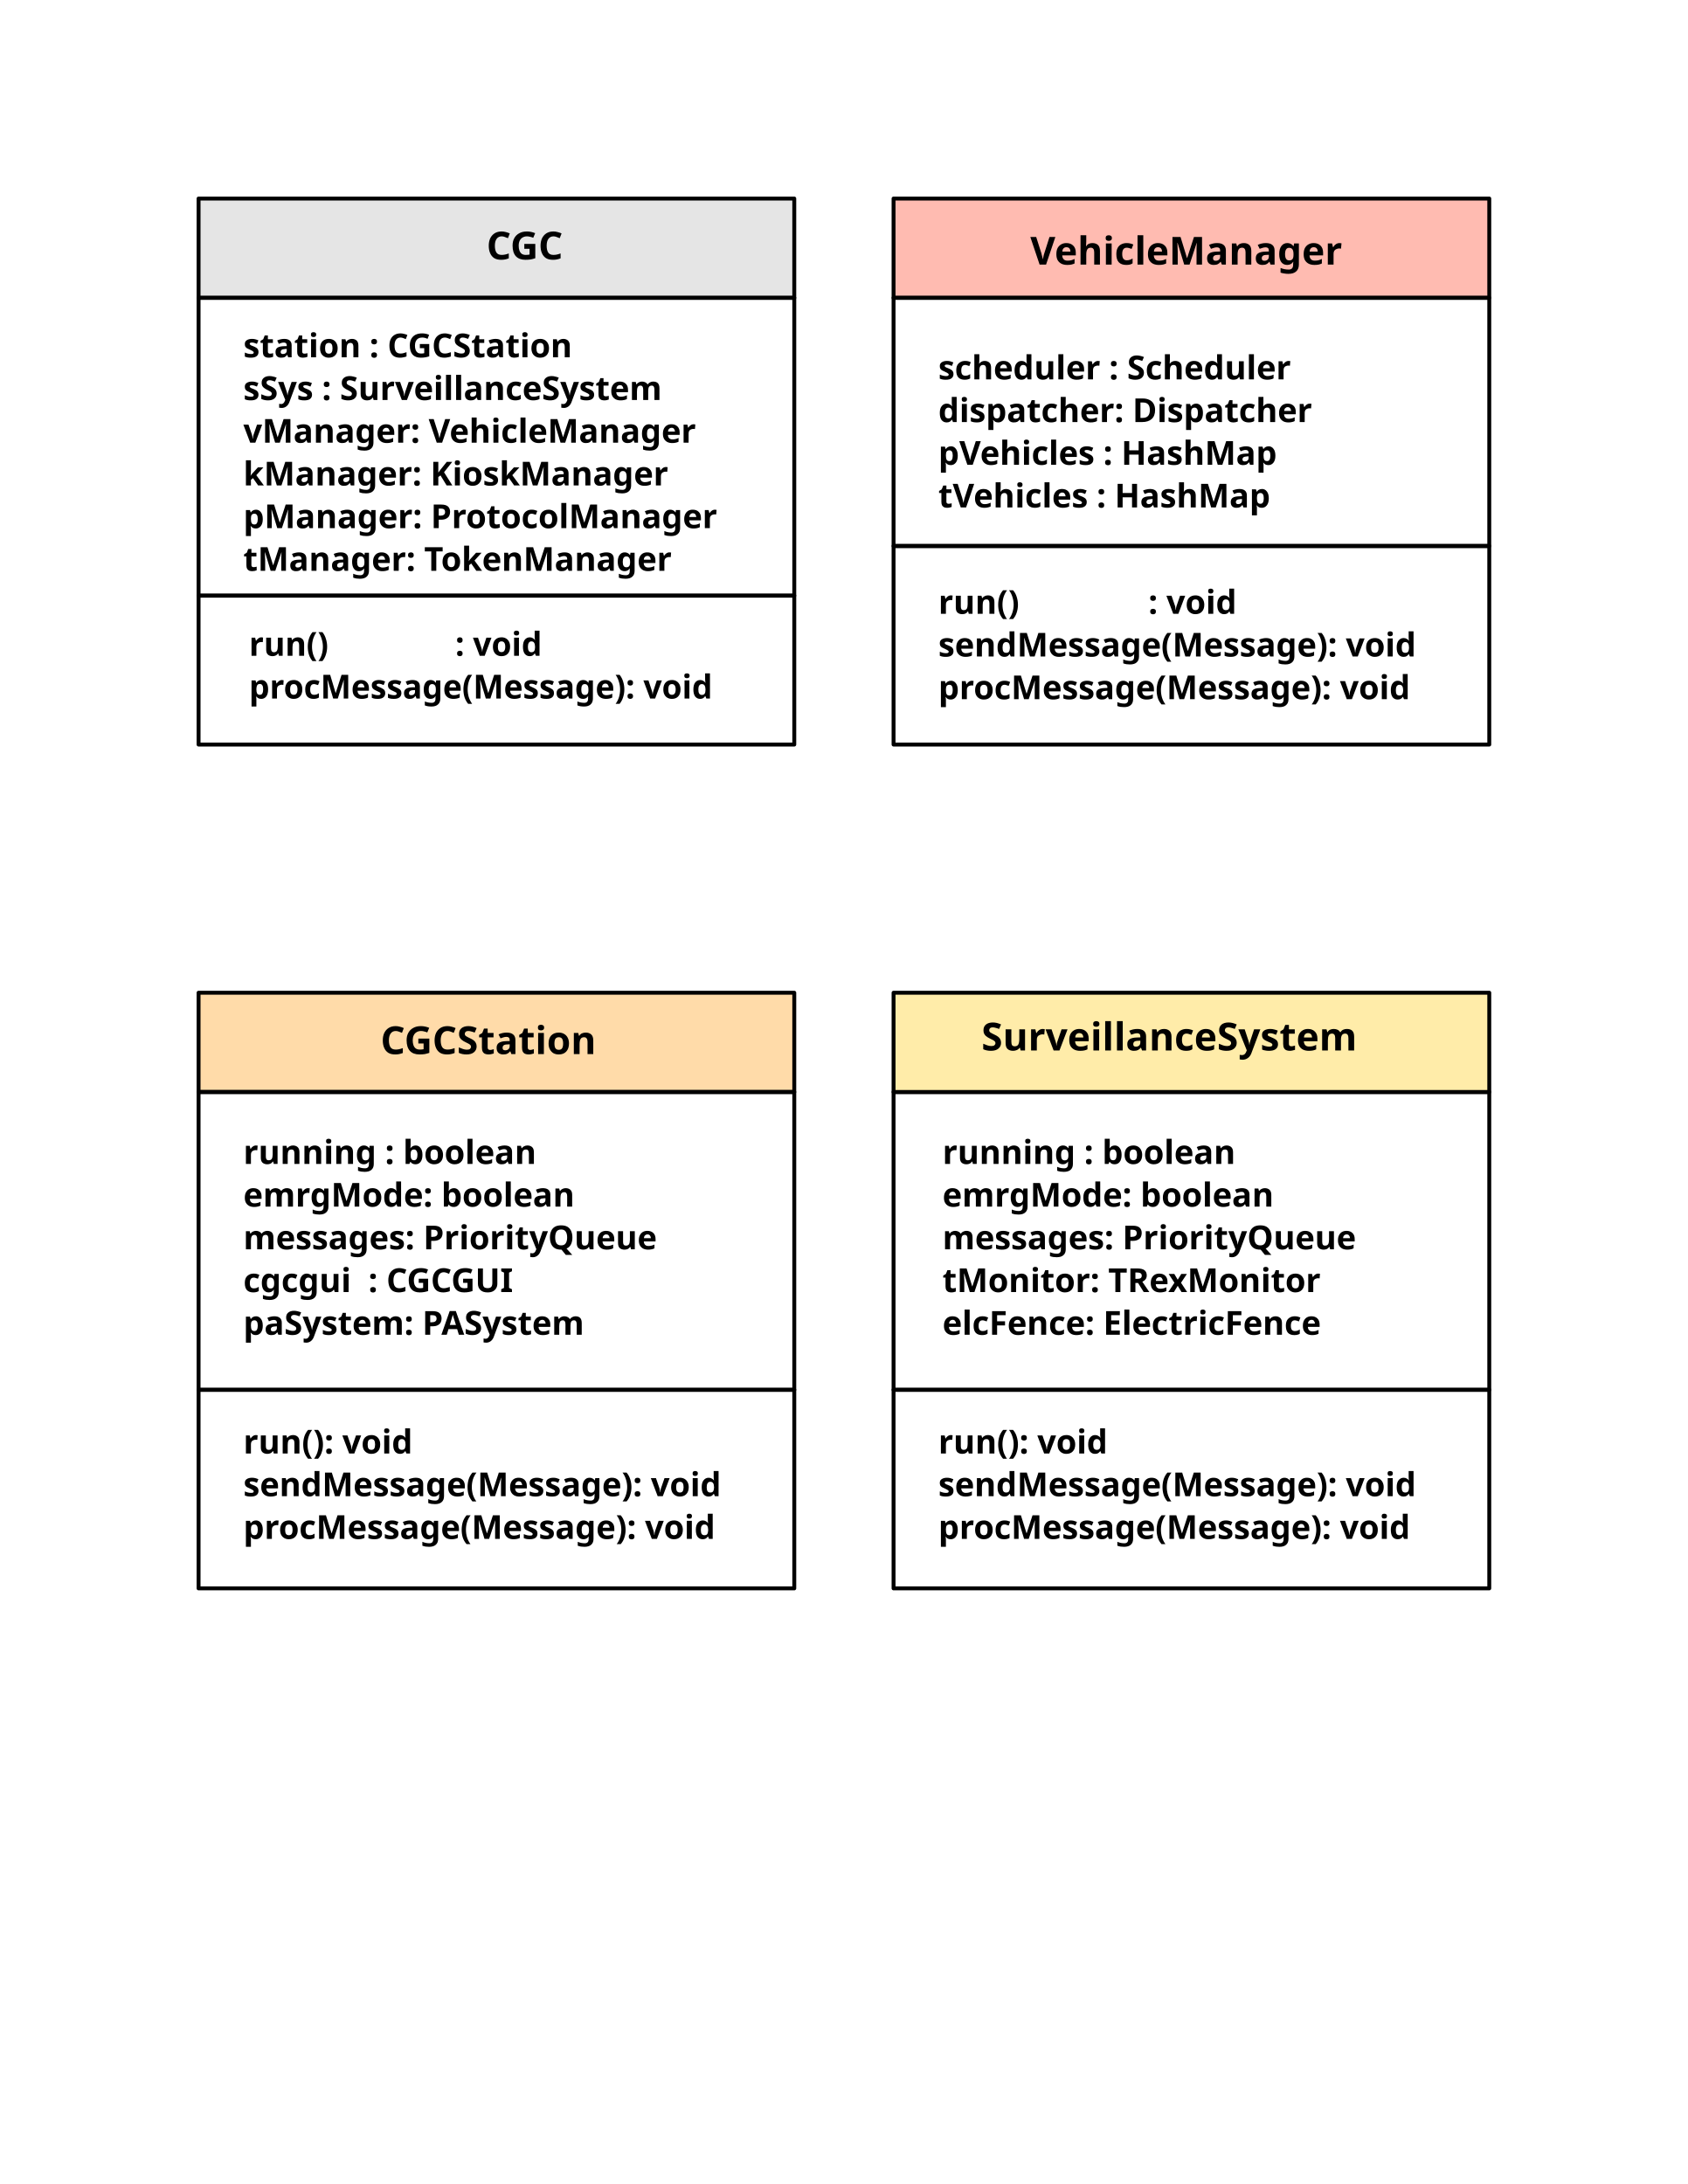
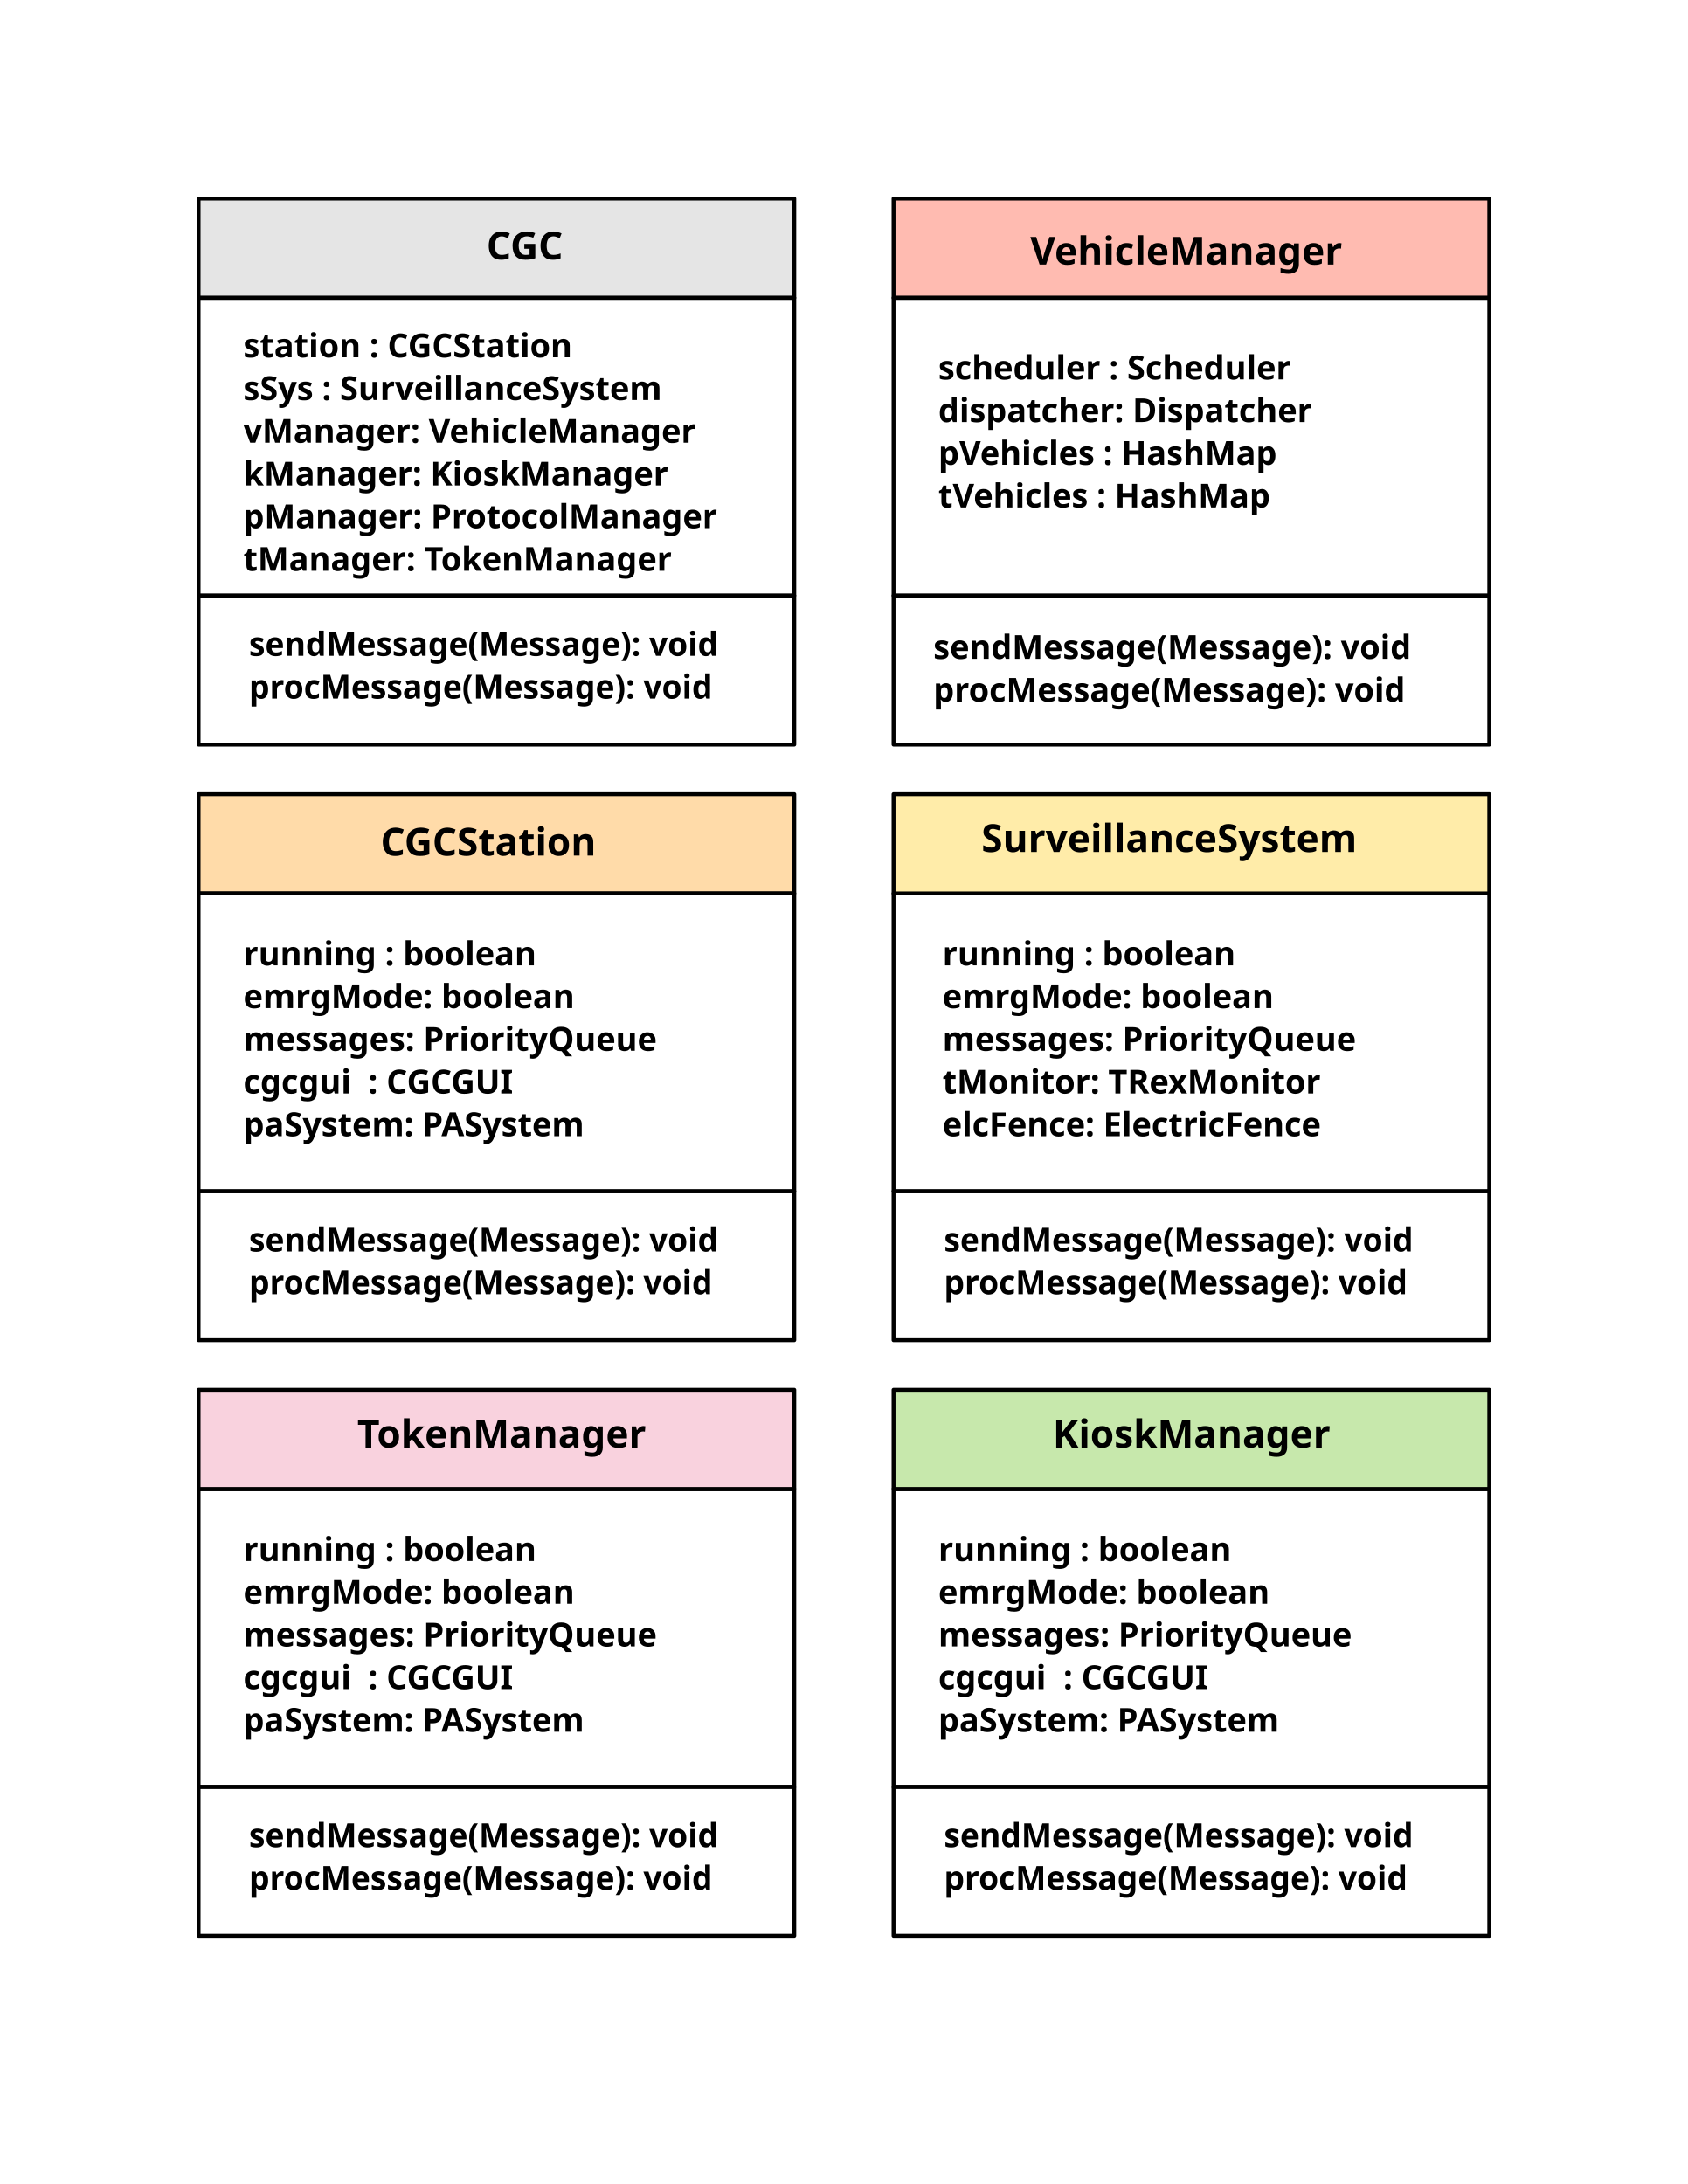
<svg xmlns="http://www.w3.org/2000/svg" width="8.5in" height="11in" viewBox="0 0 215.9 279.4" version="1.1" id="svg8">
  <defs id="defs2">
    <symbol id="Process">
      <rect x="3.969" y="9.26" width="31.75" height="21.167" style="stroke-width:0.529" id="rect1937" />
    </symbol>
  </defs>
  <g id="layer1" transform="translate(0,-17.59999)">
    <path style="opacity:1;fill:#e5e5e5;fill-opacity:1;stroke:#000000;stroke-width:0.5;stroke-linecap:round;stroke-linejoin:round;stroke-miterlimit:4;stroke-dasharray:none;stroke-opacity:1" d="m 25.4,43 h 76.2 V 55.7 H 25.4 Z" id="rect7838" />
    <flowRoot xml:space="preserve" id="flowRoot7884" style="fill:black;fill-opacity:1;stroke:none;font-family:sans-serif;font-style:normal;font-weight:normal;font-size:40px;line-height:1.25;letter-spacing:0px;word-spacing:0px">
      <flowRegion id="flowRegion7886">
        <rect id="rect7888" width="624" height="120" x="96" y="144" />
      </flowRegion>
      <flowPara id="flowPara7890" />
    </flowRoot>
    <text xml:space="preserve" style="font-style:normal;font-weight:normal;font-size:4.233px;line-height:1.25;font-family:sans-serif;letter-spacing:0px;word-spacing:0px;fill:#000000;fill-opacity:1;stroke:none;stroke-width:0.265" x="62.239" y="50.79" id="text7898">
      <tspan id="tspan7896" x="62.239" y="50.79" style="font-style:normal;font-variant:normal;font-weight:bold;font-stretch:normal;font-size:4.939px;font-family:'Tlwg Typist';-inkscape-font-specification:'Tlwg Typist Bold';stroke-width:0.265">CGC</tspan>
    </text>
    <path style="opacity:1;fill:none;fill-opacity:1;stroke:#000000;stroke-width:0.5;stroke-linecap:round;stroke-linejoin:round;stroke-miterlimit:4;stroke-dasharray:none;stroke-opacity:1" d="m 25.4,55.7 h 76.2 v 38.1 H 25.4 Z" id="rect7902" />
-     <path style="opacity:1;fill:none;fill-opacity:1;stroke:#000000;stroke-width:0.5;stroke-linecap:round;stroke-linejoin:round;stroke-miterlimit:4;stroke-dasharray:none;stroke-opacity:1" d="m 25.4,93.8 h 76.2 V 112.85 H 25.4 Z" id="rect7904" />
    <path style="opacity:1;fill:none;fill-opacity:1;stroke:#000000;stroke-width:0.5;stroke-linecap:round;stroke-linejoin:round;stroke-miterlimit:4;stroke-dasharray:none;stroke-opacity:1" d="m 114.3,307.583 h 76.2 v 76.2 h -76.2 z" id="rect7910" />
    <path style="opacity:1;fill:#c1e4f7;fill-opacity:1;stroke:#000000;stroke-width:0.5;stroke-linecap:round;stroke-linejoin:round;stroke-miterlimit:4;stroke-dasharray:none;stroke-opacity:1" d="m 114.3,307.583 h 76.2 v 12.7 h -76.2 z" id="rect7912" />
-     <path style="opacity:1;fill:none;fill-opacity:1;stroke:#000000;stroke-width:0.5;stroke-linecap:round;stroke-linejoin:round;stroke-miterlimit:4;stroke-dasharray:none;stroke-opacity:1" d="m 114.3,157.3 h 76.2 v 38.1 H 114.3 Z" id="rect7906" />
-     <path style="opacity:1;fill:#ffeca9;fill-opacity:1;stroke:#000000;stroke-width:0.5;stroke-linecap:round;stroke-linejoin:round;stroke-miterlimit:4;stroke-dasharray:none;stroke-opacity:1" d="m 114.3,144.6 h 76.2 v 12.7 H 114.3 Z" id="rect7908" />
-     <text xml:space="preserve" style="font-style:normal;font-weight:normal;font-size:4.233px;line-height:1.25;font-family:sans-serif;letter-spacing:0px;word-spacing:0px;fill:#000000;fill-opacity:1;stroke:none;stroke-width:0.265" x="125.536" y="151.985" id="text7932">
-       <tspan id="tspan7930" x="125.536" y="151.985" style="font-style:normal;font-variant:normal;font-weight:bold;font-stretch:normal;font-size:4.939px;font-family:'Tlwg Typist';-inkscape-font-specification:'Tlwg Typist Bold';stroke-width:0.265">SurveillanceSystem</tspan>
+     <path style="opacity:1;fill:none;fill-opacity:1;stroke:#000000;stroke-width:0.5;stroke-linecap:round;stroke-linejoin:round;stroke-miterlimit:4;stroke-dasharray:none;stroke-opacity:1" d="m 114.3,131.9 h 76.2 v 38.1 H 114.3 Z" id="rect7906" />
+     <path style="opacity:1;fill:#ffeca9;fill-opacity:1;stroke:#000000;stroke-width:0.5;stroke-linecap:round;stroke-linejoin:round;stroke-miterlimit:4;stroke-dasharray:none;stroke-opacity:1" d="m 114.3,119.2 h 76.2 v 12.7 H 114.3 Z" id="rect7908" />
+     <text xml:space="preserve" style="font-style:normal;font-weight:normal;font-size:4.233px;line-height:1.25;font-family:sans-serif;letter-spacing:0px;word-spacing:0px;fill:#000000;fill-opacity:1;stroke:none;stroke-width:0.265" x="125.536" y="126.585" id="text7932">
+       <tspan id="tspan7930" x="125.536" y="126.585" style="font-style:normal;font-variant:normal;font-weight:bold;font-stretch:normal;font-size:4.939px;font-family:'Tlwg Typist';-inkscape-font-specification:'Tlwg Typist Bold';stroke-width:0.265">SurveillanceSystem</tspan>
    </text>
    <text id="text7936" y="314.968" x="130.228" style="font-style:normal;font-weight:normal;font-size:4.233px;line-height:1.25;font-family:sans-serif;letter-spacing:0px;word-spacing:0px;fill:#000000;fill-opacity:1;stroke:none;stroke-width:0.265" xml:space="preserve">
      <tspan style="font-style:normal;font-variant:normal;font-weight:bold;font-stretch:normal;font-size:4.939px;font-family:'Tlwg Typist';-inkscape-font-specification:'Tlwg Typist Bold';stroke-width:0.265" y="314.968" x="130.228" id="tspan7934">ProtocolManager</tspan>
    </text>
-     <path style="opacity:1;fill:none;fill-opacity:1;stroke:#000000;stroke-width:0.5;stroke-linecap:round;stroke-linejoin:round;stroke-miterlimit:4;stroke-dasharray:none;stroke-opacity:1" d="m 25.4,396.484 h 76.2 v 76.2 H 25.4 Z" id="rect7938" />
-     <path style="opacity:1;fill:#f9d2de;fill-opacity:1;stroke:#000000;stroke-width:0.5;stroke-linecap:round;stroke-linejoin:round;stroke-miterlimit:4;stroke-dasharray:none;stroke-opacity:1" d="m 25.4,396.484 h 76.2 v 12.7 H 25.4 Z" id="rect7940" />
-     <path style="opacity:1;fill:none;fill-opacity:1;stroke:#000000;stroke-width:0.5;stroke-linecap:round;stroke-linejoin:round;stroke-miterlimit:4;stroke-dasharray:none;stroke-opacity:1" d="m 114.3,396.484 h 76.2 v 76.2 h -76.2 z" id="rect7942" />
-     <path style="opacity:1;fill:#c7e8ac;fill-opacity:1;stroke:#000000;stroke-width:0.5;stroke-linecap:round;stroke-linejoin:round;stroke-miterlimit:4;stroke-dasharray:none;stroke-opacity:1" d="m 114.3,396.484 h 76.2 v 12.7 h -76.2 z" id="rect7944" />
-     <text id="text7948" y="403.868" x="45.699" style="font-style:normal;font-weight:normal;font-size:4.233px;line-height:1.25;font-family:sans-serif;letter-spacing:0px;word-spacing:0px;fill:#000000;fill-opacity:1;stroke:none;stroke-width:0.265" xml:space="preserve">
-       <tspan style="font-style:normal;font-variant:normal;font-weight:bold;font-stretch:normal;font-size:4.939px;font-family:'Tlwg Typist';-inkscape-font-specification:'Tlwg Typist Bold';stroke-width:0.265" y="403.868" x="45.699" id="tspan7946">TokenManager</tspan>
+     <path style="opacity:1;fill:#f9d2de;fill-opacity:1;stroke:#000000;stroke-width:0.5;stroke-linecap:round;stroke-linejoin:round;stroke-miterlimit:4;stroke-dasharray:none;stroke-opacity:1" d="M 25.4,195.4 H 101.6 V 208.1 H 25.4 Z" id="rect7940" />
+     <path style="opacity:1;fill:#c7e8ac;fill-opacity:1;stroke:#000000;stroke-width:0.5;stroke-linecap:round;stroke-linejoin:round;stroke-miterlimit:4;stroke-dasharray:none;stroke-opacity:1" d="m 114.3,195.4 h 76.2 v 12.7 h -76.2 z" id="rect7944" />
+     <text id="text7948" y="202.785" x="45.699" style="font-style:normal;font-weight:normal;font-size:4.233px;line-height:1.25;font-family:sans-serif;letter-spacing:0px;word-spacing:0px;fill:#000000;fill-opacity:1;stroke:none;stroke-width:0.265" xml:space="preserve">
+       <tspan style="font-style:normal;font-variant:normal;font-weight:bold;font-stretch:normal;font-size:4.939px;font-family:'Tlwg Typist';-inkscape-font-specification:'Tlwg Typist Bold';stroke-width:0.265" y="202.785" x="45.699" id="tspan7946">TokenManager</tspan>
    </text>
-     <text xml:space="preserve" style="font-style:normal;font-weight:normal;font-size:4.233px;line-height:1.25;font-family:sans-serif;letter-spacing:0px;word-spacing:0px;fill:#000000;fill-opacity:1;stroke:none;stroke-width:0.265" x="134.67" y="403.868" id="text7952">
-       <tspan id="tspan7950" x="134.67" y="403.868" style="font-style:normal;font-variant:normal;font-weight:bold;font-stretch:normal;font-size:4.939px;font-family:'Tlwg Typist';-inkscape-font-specification:'Tlwg Typist Bold';stroke-width:0.265">KioskManager</tspan>
+     <text xml:space="preserve" style="font-style:normal;font-weight:normal;font-size:4.233px;line-height:1.25;font-family:sans-serif;letter-spacing:0px;word-spacing:0px;fill:#000000;fill-opacity:1;stroke:none;stroke-width:0.265" x="134.67" y="202.785" id="text7952">
+       <tspan id="tspan7950" x="134.67" y="202.785" style="font-style:normal;font-variant:normal;font-weight:bold;font-stretch:normal;font-size:4.939px;font-family:'Tlwg Typist';-inkscape-font-specification:'Tlwg Typist Bold';stroke-width:0.265">KioskManager</tspan>
    </text>
    <text id="text7956" y="63.314" x="31.129" style="font-style:normal;font-weight:normal;font-size:4.233px;line-height:1.25;font-family:sans-serif;letter-spacing:0px;word-spacing:0px;fill:#000000;fill-opacity:1;stroke:none;stroke-width:0.265" xml:space="preserve">
      <tspan style="font-style:normal;font-variant:normal;font-weight:bold;font-stretch:normal;font-size:4.233px;font-family:'Tlwg Typist';-inkscape-font-specification:'Tlwg Typist Bold';stroke-width:0.265" y="63.314" x="31.129" id="tspan8890">station : CGCStation</tspan>
      <tspan style="font-style:normal;font-variant:normal;font-weight:bold;font-stretch:normal;font-size:4.233px;font-family:'Tlwg Typist';-inkscape-font-specification:'Tlwg Typist Bold';stroke-width:0.265" y="68.776" x="31.129" id="tspan7970">sSys : SurveillanceSystem</tspan>
      <tspan style="font-style:normal;font-variant:normal;font-weight:bold;font-stretch:normal;font-size:4.233px;font-family:'Tlwg Typist';-inkscape-font-specification:'Tlwg Typist Bold';stroke-width:0.265" y="74.238" x="31.129" id="tspan7958">vManager: VehicleManager</tspan>
      <tspan style="font-style:normal;font-variant:normal;font-weight:bold;font-stretch:normal;font-size:4.233px;font-family:'Tlwg Typist';-inkscape-font-specification:'Tlwg Typist Bold';stroke-width:0.265" y="79.7" x="31.129" id="tspan7960">kManager: KioskManager</tspan>
      <tspan style="font-style:normal;font-variant:normal;font-weight:bold;font-stretch:normal;font-size:4.233px;font-family:'Tlwg Typist';-inkscape-font-specification:'Tlwg Typist Bold';stroke-width:0.265" y="85.162" x="31.129" id="tspan7964">pManager: ProtocolManager</tspan>
      <tspan style="font-style:normal;font-variant:normal;font-weight:bold;font-stretch:normal;font-size:4.233px;font-family:'Tlwg Typist';-inkscape-font-specification:'Tlwg Typist Bold';stroke-width:0.265" y="90.624" x="31.129" id="tspan8878">tManager: TokenManager</tspan>
    </text>
-     <text xml:space="preserve" style="font-style:normal;font-weight:normal;font-size:4.195px;line-height:1.25;font-family:sans-serif;letter-spacing:0px;word-spacing:0px;fill:#000000;fill-opacity:1;stroke:none;stroke-width:0.262" x="32.141" y="100.583" id="text7984" transform="scale(0.9909847,1.009097)">
-       <tspan x="32.141" y="100.583" style="font-style:normal;font-variant:normal;font-weight:bold;font-stretch:normal;font-size:4.195px;font-family:'Tlwg Typist';-inkscape-font-specification:'Tlwg Typist Bold';stroke-width:0.262" id="tspan8012">run()               : void</tspan>
-       <tspan x="32.141" y="105.996" style="font-style:normal;font-variant:normal;font-weight:bold;font-stretch:normal;font-size:4.195px;font-family:'Tlwg Typist';-inkscape-font-specification:'Tlwg Typist Bold';stroke-width:0.262" id="tspan8010">procMessage(Message): void</tspan>
-     </text>
-     <path id="rect7868" d="m 25.4,195.4 h 76.2 V 220.8 H 25.4 Z" style="opacity:1;fill:none;fill-opacity:1;stroke:#000000;stroke-width:0.5;stroke-linecap:round;stroke-linejoin:round;stroke-miterlimit:4;stroke-dasharray:none;stroke-opacity:1" />
-     <path id="rect7878" d="m 25.4,144.6 h 76.2 v 12.7 H 25.4 Z" style="opacity:1;fill:#ffdba9;fill-opacity:1;stroke:#000000;stroke-width:0.5;stroke-linecap:round;stroke-linejoin:round;stroke-miterlimit:4;stroke-dasharray:none;stroke-opacity:1" />
-     <text id="text7924" y="152.449" x="48.682" style="font-style:normal;font-weight:normal;font-size:4.233px;line-height:1.25;font-family:sans-serif;letter-spacing:0px;word-spacing:0px;fill:#000000;fill-opacity:1;stroke:none;stroke-width:0.265" xml:space="preserve">
-       <tspan style="font-style:normal;font-variant:normal;font-weight:bold;font-stretch:normal;font-size:4.939px;font-family:'Tlwg Typist';-inkscape-font-specification:'Tlwg Typist Bold';stroke-width:0.265" y="152.449" x="48.682" id="tspan7922">CGCStation</tspan>
-     </text>
-     <text xml:space="preserve" style="font-style:normal;font-weight:normal;font-size:4.233px;line-height:1.25;font-family:sans-serif;letter-spacing:0px;word-spacing:0px;fill:#000000;fill-opacity:1;stroke:none;stroke-width:0.265" x="31.129" y="166.501" id="text8910">
-       <tspan id="tspan8892" x="31.129" y="166.501" style="font-style:normal;font-variant:normal;font-weight:bold;font-stretch:normal;font-size:4.233px;font-family:'Tlwg Typist';-inkscape-font-specification:'Tlwg Typist Bold';stroke-width:0.265">running : boolean</tspan>
-       <tspan id="tspan8906" x="31.129" y="171.963" style="font-style:normal;font-variant:normal;font-weight:bold;font-stretch:normal;font-size:4.233px;font-family:'Tlwg Typist';-inkscape-font-specification:'Tlwg Typist Bold';stroke-width:0.265">emrgMode: boolean</tspan>
-       <tspan id="tspan8908" x="31.129" y="177.425" style="font-style:normal;font-variant:normal;font-weight:bold;font-stretch:normal;font-size:4.233px;font-family:'Tlwg Typist';-inkscape-font-specification:'Tlwg Typist Bold';stroke-width:0.265">messages: PriorityQueue</tspan>
-       <tspan x="31.129" y="182.887" style="font-style:normal;font-variant:normal;font-weight:bold;font-stretch:normal;font-size:4.233px;font-family:'Tlwg Typist';-inkscape-font-specification:'Tlwg Typist Bold';stroke-width:0.265" id="tspan8934">cgcgui  : CGCGUI</tspan>
-       <tspan x="31.129" y="188.349" style="font-style:normal;font-variant:normal;font-weight:bold;font-stretch:normal;font-size:4.233px;font-family:'Tlwg Typist';-inkscape-font-specification:'Tlwg Typist Bold';stroke-width:0.265" id="tspan8936">paSystem: PASystem</tspan>
-     </text>
-     <path style="opacity:1;fill:none;fill-opacity:1;stroke:#000000;stroke-width:0.5;stroke-linecap:round;stroke-linejoin:round;stroke-miterlimit:4;stroke-dasharray:none;stroke-opacity:1" d="m 25.4,157.3 h 76.2 v 38.1 H 25.4 Z" id="path8938" />
-     <text id="text8950" y="203.543" x="31.129" style="font-style:normal;font-weight:normal;font-size:4.233px;line-height:1.25;font-family:sans-serif;letter-spacing:0px;word-spacing:0px;fill:#000000;fill-opacity:1;stroke:none;stroke-width:0.265" xml:space="preserve">
-       <tspan style="font-style:normal;font-variant:normal;font-weight:bold;font-stretch:normal;font-size:4.233px;font-family:'Tlwg Typist';-inkscape-font-specification:'Tlwg Typist Bold';stroke-width:0.265" y="203.543" x="31.129" id="tspan8940">run(): void</tspan>
-       <tspan style="font-style:normal;font-variant:normal;font-weight:bold;font-stretch:normal;font-size:4.233px;font-family:'Tlwg Typist';-inkscape-font-specification:'Tlwg Typist Bold';stroke-width:0.265" y="209.005" x="31.129" id="tspan8942">sendMessage(Message): void</tspan>
-       <tspan id="tspan8948" style="font-style:normal;font-variant:normal;font-weight:bold;font-stretch:normal;font-size:4.233px;font-family:'Tlwg Typist';-inkscape-font-specification:'Tlwg Typist Bold';stroke-width:0.265" y="214.467" x="31.129">procMessage(Message): void</tspan>
-     </text>
-     <text id="text9057" y="166.501" x="120.558" style="font-style:normal;font-weight:normal;font-size:4.233px;line-height:1.25;font-family:sans-serif;letter-spacing:0px;word-spacing:0px;fill:#000000;fill-opacity:1;stroke:none;stroke-width:0.265" xml:space="preserve">
-       <tspan style="font-style:normal;font-variant:normal;font-weight:bold;font-stretch:normal;font-size:4.233px;font-family:'Tlwg Typist';-inkscape-font-specification:'Tlwg Typist Bold';stroke-width:0.265" y="166.501" x="120.558" id="tspan9047">running : boolean</tspan>
-       <tspan style="font-style:normal;font-variant:normal;font-weight:bold;font-stretch:normal;font-size:4.233px;font-family:'Tlwg Typist';-inkscape-font-specification:'Tlwg Typist Bold';stroke-width:0.265" y="171.963" x="120.558" id="tspan9049">emrgMode: boolean</tspan>
-       <tspan style="font-style:normal;font-variant:normal;font-weight:bold;font-stretch:normal;font-size:4.233px;font-family:'Tlwg Typist';-inkscape-font-specification:'Tlwg Typist Bold';stroke-width:0.265" y="177.425" x="120.558" id="tspan9051">messages: PriorityQueue</tspan>
-       <tspan id="tspan9053" style="font-style:normal;font-variant:normal;font-weight:bold;font-stretch:normal;font-size:4.233px;font-family:'Tlwg Typist';-inkscape-font-specification:'Tlwg Typist Bold';stroke-width:0.265" y="182.887" x="120.558">tMonitor: TRexMonitor</tspan>
-       <tspan style="font-style:normal;font-variant:normal;font-weight:bold;font-stretch:normal;font-size:4.233px;font-family:'Tlwg Typist';-inkscape-font-specification:'Tlwg Typist Bold';stroke-width:0.265" y="188.349" x="120.558" id="tspan9084">elcFence: ElectricFence</tspan>
+     <g id="g5131">
+       <path id="rect7904" d="m 25.4,93.8 h 76.2 V 112.85 H 25.4 Z" style="opacity:1;fill:none;fill-opacity:1;stroke:#000000;stroke-width:0.5;stroke-linecap:round;stroke-linejoin:round;stroke-miterlimit:4;stroke-dasharray:none;stroke-opacity:1" />
+       <text transform="scale(0.9909847,1.009097)" id="text7984" y="100.583" x="32.141" style="font-style:normal;font-weight:normal;font-size:4.195px;line-height:1.25;font-family:sans-serif;letter-spacing:0px;word-spacing:0px;fill:#000000;fill-opacity:1;stroke:none;stroke-width:0.262" xml:space="preserve">
+         <tspan id="tspan5117" style="font-style:normal;font-variant:normal;font-weight:bold;font-stretch:normal;font-size:4.195px;font-family:'Tlwg Typist';-inkscape-font-specification:'Tlwg Typist Bold';stroke-width:0.262" y="100.583" x="32.141">sendMessage(Message): void</tspan>
+         <tspan id="tspan5121" style="font-style:normal;font-variant:normal;font-weight:bold;font-stretch:normal;font-size:4.195px;font-family:'Tlwg Typist';-inkscape-font-specification:'Tlwg Typist Bold';stroke-width:0.262" y="105.996" x="32.141">procMessage(Message): void</tspan>
+       </text>
+     </g>
+     <text id="text9057" y="141.101" x="120.558" style="font-style:normal;font-weight:normal;font-size:4.233px;line-height:1.25;font-family:sans-serif;letter-spacing:0px;word-spacing:0px;fill:#000000;fill-opacity:1;stroke:none;stroke-width:0.265" xml:space="preserve">
+       <tspan style="font-style:normal;font-variant:normal;font-weight:bold;font-stretch:normal;font-size:4.233px;font-family:'Tlwg Typist';-inkscape-font-specification:'Tlwg Typist Bold';stroke-width:0.265" y="141.101" x="120.558" id="tspan9047">running : boolean</tspan>
+       <tspan style="font-style:normal;font-variant:normal;font-weight:bold;font-stretch:normal;font-size:4.233px;font-family:'Tlwg Typist';-inkscape-font-specification:'Tlwg Typist Bold';stroke-width:0.265" y="146.563" x="120.558" id="tspan9049">emrgMode: boolean</tspan>
+       <tspan style="font-style:normal;font-variant:normal;font-weight:bold;font-stretch:normal;font-size:4.233px;font-family:'Tlwg Typist';-inkscape-font-specification:'Tlwg Typist Bold';stroke-width:0.265" y="152.025" x="120.558" id="tspan9051">messages: PriorityQueue</tspan>
+       <tspan id="tspan9053" style="font-style:normal;font-variant:normal;font-weight:bold;font-stretch:normal;font-size:4.233px;font-family:'Tlwg Typist';-inkscape-font-specification:'Tlwg Typist Bold';stroke-width:0.265" y="157.487" x="120.558">tMonitor: TRexMonitor</tspan>
+       <tspan style="font-style:normal;font-variant:normal;font-weight:bold;font-stretch:normal;font-size:4.233px;font-family:'Tlwg Typist';-inkscape-font-specification:'Tlwg Typist Bold';stroke-width:0.265" y="162.949" x="120.558" id="tspan9084">elcFence: ElectricFence</tspan>
    </text>
    <path style="opacity:1;fill:#ffbbb1;fill-opacity:1;stroke:#000000;stroke-width:0.5;stroke-linecap:round;stroke-linejoin:round;stroke-miterlimit:4;stroke-dasharray:none;stroke-opacity:1" d="m 114.3,43 h 76.2 v 12.7 h -76.2 z" id="rect7874" />
    <text xml:space="preserve" style="font-style:normal;font-weight:normal;font-size:4.233px;line-height:1.25;font-family:sans-serif;letter-spacing:0px;word-spacing:0px;fill:#000000;fill-opacity:1;stroke:none;stroke-width:0.265" x="131.793" y="51.443" id="text7928">
      <tspan id="tspan7926" x="131.793" y="51.443" style="font-style:normal;font-variant:normal;font-weight:bold;font-stretch:normal;font-size:4.939px;font-family:'Tlwg Typist';-inkscape-font-specification:'Tlwg Typist Bold';stroke-width:0.265">VehicleManager</tspan>
    </text>
-     <path style="opacity:1;fill:none;fill-opacity:1;stroke:#000000;stroke-width:0.5;stroke-linecap:round;stroke-linejoin:round;stroke-miterlimit:4;stroke-dasharray:none;stroke-opacity:1" d="m 114.3,87.45 h 76.2 V 112.85 H 114.3 Z" id="path8956" />
+     <path style="opacity:1;fill:none;fill-opacity:1;stroke:#000000;stroke-width:0.5;stroke-linecap:round;stroke-linejoin:round;stroke-miterlimit:4;stroke-dasharray:none;stroke-opacity:1" d="m 114.3,93.8 h 76.2 V 112.85 H 114.3 Z" id="path8956" />
    <text id="text8968" y="66.13" x="120.029" style="font-style:normal;font-weight:normal;font-size:4.233px;line-height:1.25;font-family:sans-serif;letter-spacing:0px;word-spacing:0px;fill:#000000;fill-opacity:1;stroke:none;stroke-width:0.5;stroke-miterlimit:4;stroke-dasharray:none" xml:space="preserve">
      <tspan id="tspan8964" style="font-style:normal;font-variant:normal;font-weight:bold;font-stretch:normal;font-size:4.233px;font-family:'Tlwg Typist';-inkscape-font-specification:'Tlwg Typist Bold';stroke-width:0.5;stroke-miterlimit:4;stroke-dasharray:none" y="66.13" x="120.029">scheduler : Scheduler</tspan>
      <tspan id="tspan8966" style="font-style:normal;font-variant:normal;font-weight:bold;font-stretch:normal;font-size:4.233px;font-family:'Tlwg Typist';-inkscape-font-specification:'Tlwg Typist Bold';stroke-width:0.5;stroke-miterlimit:4;stroke-dasharray:none" y="71.592" x="120.029">dispatcher: Dispatcher</tspan>
      <tspan style="font-style:normal;font-variant:normal;font-weight:bold;font-stretch:normal;font-size:4.233px;font-family:'Tlwg Typist';-inkscape-font-specification:'Tlwg Typist Bold';stroke-width:0.5;stroke-miterlimit:4;stroke-dasharray:none" y="77.054" x="120.029" id="tspan8980">pVehicles : HashMap</tspan>
      <tspan style="font-style:normal;font-variant:normal;font-weight:bold;font-stretch:normal;font-size:4.233px;font-family:'Tlwg Typist';-inkscape-font-specification:'Tlwg Typist Bold';stroke-width:0.5;stroke-miterlimit:4;stroke-dasharray:none" y="82.516" x="120.029" id="tspan8982">tVehicles : HashMap</tspan>
    </text>
-     <path id="path8970" d="m 114.3,55.7 h 76.2 V 87.45 H 114.3 Z" style="opacity:1;fill:none;fill-opacity:1;stroke:#000000;stroke-width:0.5;stroke-linecap:round;stroke-linejoin:round;stroke-miterlimit:4;stroke-dasharray:none;stroke-opacity:1" />
-     <text xml:space="preserve" style="font-style:normal;font-weight:normal;font-size:4.233px;line-height:1.25;font-family:sans-serif;letter-spacing:0px;word-spacing:0px;fill:#000000;fill-opacity:1;stroke:none;stroke-width:0.265" x="120.029" y="96.122" id="text8978">
-       <tspan id="tspan8972" x="120.029" y="96.122" style="font-style:normal;font-variant:normal;font-weight:bold;font-stretch:normal;font-size:4.233px;font-family:'Tlwg Typist';-inkscape-font-specification:'Tlwg Typist Bold';stroke-width:0.265">run()               : void</tspan>
-       <tspan id="tspan8974" x="120.029" y="101.584" style="font-style:normal;font-variant:normal;font-weight:bold;font-stretch:normal;font-size:4.233px;font-family:'Tlwg Typist';-inkscape-font-specification:'Tlwg Typist Bold';stroke-width:0.265">sendMessage(Message): void</tspan>
-       <tspan x="120.029" y="107.046" style="font-style:normal;font-variant:normal;font-weight:bold;font-stretch:normal;font-size:4.233px;font-family:'Tlwg Typist';-inkscape-font-specification:'Tlwg Typist Bold';stroke-width:0.265" id="tspan8976">procMessage(Message): void</tspan>
+     <path id="path8970" d="m 114.3,55.7 h 76.2 V 93.8 H 114.3 Z" style="opacity:1;fill:none;fill-opacity:1;stroke:#000000;stroke-width:0.5;stroke-linecap:round;stroke-linejoin:round;stroke-miterlimit:4;stroke-dasharray:none;stroke-opacity:1" />
+     <text xml:space="preserve" style="font-style:normal;font-weight:normal;font-size:4.233px;line-height:1.25;font-family:sans-serif;letter-spacing:0px;word-spacing:0px;fill:#000000;fill-opacity:1;stroke:none;stroke-width:0.265" x="119.39" y="101.886" id="text8978">
+       <tspan id="tspan8974" x="119.39" y="101.886" style="font-style:normal;font-variant:normal;font-weight:bold;font-stretch:normal;font-size:4.233px;font-family:'Tlwg Typist';-inkscape-font-specification:'Tlwg Typist Bold';stroke-width:0.265">sendMessage(Message): void</tspan>
+       <tspan x="119.39" y="107.348" style="font-style:normal;font-variant:normal;font-weight:bold;font-stretch:normal;font-size:4.233px;font-family:'Tlwg Typist';-inkscape-font-specification:'Tlwg Typist Bold';stroke-width:0.265" id="tspan8976">procMessage(Message): void</tspan>
    </text>
-     <path style="opacity:1;fill:none;fill-opacity:1;stroke:#000000;stroke-width:0.5;stroke-linecap:round;stroke-linejoin:round;stroke-miterlimit:4;stroke-dasharray:none;stroke-opacity:1" d="m 114.3,195.4 h 76.2 v 25.4 H 114.3 Z" id="path9088" />
-     <text xml:space="preserve" style="font-style:normal;font-weight:normal;font-size:4.233px;line-height:1.25;font-family:sans-serif;letter-spacing:0px;word-spacing:0px;fill:#000000;fill-opacity:1;stroke:none;stroke-width:0.265" x="120.029" y="203.543" id="text9096">
-       <tspan id="tspan9090" x="120.029" y="203.543" style="font-style:normal;font-variant:normal;font-weight:bold;font-stretch:normal;font-size:4.233px;font-family:'Tlwg Typist';-inkscape-font-specification:'Tlwg Typist Bold';stroke-width:0.265">run(): void</tspan>
-       <tspan id="tspan9092" x="120.029" y="209.005" style="font-style:normal;font-variant:normal;font-weight:bold;font-stretch:normal;font-size:4.233px;font-family:'Tlwg Typist';-inkscape-font-specification:'Tlwg Typist Bold';stroke-width:0.265">sendMessage(Message): void</tspan>
-       <tspan x="120.029" y="214.467" style="font-style:normal;font-variant:normal;font-weight:bold;font-stretch:normal;font-size:4.233px;font-family:'Tlwg Typist';-inkscape-font-specification:'Tlwg Typist Bold';stroke-width:0.265" id="tspan9094">procMessage(Message): void</tspan>
+     <path id="rect7878" d="m 25.4,119.2 h 76.2 v 12.7 H 25.4 Z" style="opacity:1;fill:#ffdba9;fill-opacity:1;stroke:#000000;stroke-width:0.5;stroke-linecap:round;stroke-linejoin:round;stroke-miterlimit:4;stroke-dasharray:none;stroke-opacity:1" />
+     <text id="text7924" y="127.049" x="48.682" style="font-style:normal;font-weight:normal;font-size:4.233px;line-height:1.25;font-family:sans-serif;letter-spacing:0px;word-spacing:0px;fill:#000000;fill-opacity:1;stroke:none;stroke-width:0.265" xml:space="preserve">
+       <tspan style="font-style:normal;font-variant:normal;font-weight:bold;font-stretch:normal;font-size:4.939px;font-family:'Tlwg Typist';-inkscape-font-specification:'Tlwg Typist Bold';stroke-width:0.265" y="127.049" x="48.682" id="tspan7922">CGCStation</tspan>
    </text>
+     <g id="g5224">
+       <text id="text8910" y="141.101" x="31.129" style="font-style:normal;font-weight:normal;font-size:4.233px;line-height:1.25;font-family:sans-serif;letter-spacing:0px;word-spacing:0px;fill:#000000;fill-opacity:1;stroke:none;stroke-width:0.265" xml:space="preserve">
+         <tspan style="font-style:normal;font-variant:normal;font-weight:bold;font-stretch:normal;font-size:4.233px;font-family:'Tlwg Typist';-inkscape-font-specification:'Tlwg Typist Bold';stroke-width:0.265" y="141.101" x="31.129" id="tspan8892">running : boolean</tspan>
+         <tspan style="font-style:normal;font-variant:normal;font-weight:bold;font-stretch:normal;font-size:4.233px;font-family:'Tlwg Typist';-inkscape-font-specification:'Tlwg Typist Bold';stroke-width:0.265" y="146.563" x="31.129" id="tspan8906">emrgMode: boolean</tspan>
+         <tspan style="font-style:normal;font-variant:normal;font-weight:bold;font-stretch:normal;font-size:4.233px;font-family:'Tlwg Typist';-inkscape-font-specification:'Tlwg Typist Bold';stroke-width:0.265" y="152.025" x="31.129" id="tspan8908">messages: PriorityQueue</tspan>
+         <tspan id="tspan8934" style="font-style:normal;font-variant:normal;font-weight:bold;font-stretch:normal;font-size:4.233px;font-family:'Tlwg Typist';-inkscape-font-specification:'Tlwg Typist Bold';stroke-width:0.265" y="157.487" x="31.129">cgcgui  : CGCGUI</tspan>
+         <tspan id="tspan8936" style="font-style:normal;font-variant:normal;font-weight:bold;font-stretch:normal;font-size:4.233px;font-family:'Tlwg Typist';-inkscape-font-specification:'Tlwg Typist Bold';stroke-width:0.265" y="162.949" x="31.129">paSystem: PASystem</tspan>
+       </text>
+       <path id="path8938" d="m 25.4,131.9 h 76.2 v 38.1 H 25.4 Z" style="opacity:1;fill:none;fill-opacity:1;stroke:#000000;stroke-width:0.5;stroke-linecap:round;stroke-linejoin:round;stroke-miterlimit:4;stroke-dasharray:none;stroke-opacity:1" />
+     </g>
+     <g id="g5141" transform="translate(0,76.20001)">
+       <path style="opacity:1;fill:none;fill-opacity:1;stroke:#000000;stroke-width:0.5;stroke-linecap:round;stroke-linejoin:round;stroke-miterlimit:4;stroke-dasharray:none;stroke-opacity:1" d="m 25.4,93.8 h 76.2 V 112.85 H 25.4 Z" id="path5133" />
+       <text xml:space="preserve" style="font-style:normal;font-weight:normal;font-size:4.195px;line-height:1.25;font-family:sans-serif;letter-spacing:0px;word-spacing:0px;fill:#000000;fill-opacity:1;stroke:none;stroke-width:0.262" x="32.141" y="100.583" id="text5139" transform="scale(0.9909847,1.009097)">
+         <tspan x="32.141" y="100.583" style="font-style:normal;font-variant:normal;font-weight:bold;font-stretch:normal;font-size:4.195px;font-family:'Tlwg Typist';-inkscape-font-specification:'Tlwg Typist Bold';stroke-width:0.262" id="tspan5135">sendMessage(Message): void</tspan>
+         <tspan x="32.141" y="105.996" style="font-style:normal;font-variant:normal;font-weight:bold;font-stretch:normal;font-size:4.195px;font-family:'Tlwg Typist';-inkscape-font-specification:'Tlwg Typist Bold';stroke-width:0.262" id="tspan5137">procMessage(Message): void</tspan>
+       </text>
+     </g>
+     <g transform="translate(88.9,76.20001)" id="g5183">
+       <path id="path5175" d="m 25.4,93.8 h 76.2 V 112.85 H 25.4 Z" style="opacity:1;fill:none;fill-opacity:1;stroke:#000000;stroke-width:0.5;stroke-linecap:round;stroke-linejoin:round;stroke-miterlimit:4;stroke-dasharray:none;stroke-opacity:1" />
+       <text transform="scale(0.9909847,1.009097)" id="text5181" y="100.583" x="32.141" style="font-style:normal;font-weight:normal;font-size:4.195px;line-height:1.25;font-family:sans-serif;letter-spacing:0px;word-spacing:0px;fill:#000000;fill-opacity:1;stroke:none;stroke-width:0.262" xml:space="preserve">
+         <tspan id="tspan5177" style="font-style:normal;font-variant:normal;font-weight:bold;font-stretch:normal;font-size:4.195px;font-family:'Tlwg Typist';-inkscape-font-specification:'Tlwg Typist Bold';stroke-width:0.262" y="100.583" x="32.141">sendMessage(Message): void</tspan>
+         <tspan id="tspan5179" style="font-style:normal;font-variant:normal;font-weight:bold;font-stretch:normal;font-size:4.195px;font-family:'Tlwg Typist';-inkscape-font-specification:'Tlwg Typist Bold';stroke-width:0.262" y="105.996" x="32.141">procMessage(Message): void</tspan>
+       </text>
+     </g>
+     <g id="g5240" transform="translate(0,76.2)">
+       <text xml:space="preserve" style="font-style:normal;font-weight:normal;font-size:4.233px;line-height:1.25;font-family:sans-serif;letter-spacing:0px;word-spacing:0px;fill:#000000;fill-opacity:1;stroke:none;stroke-width:0.265" x="31.129" y="141.101" id="text5236">
+         <tspan id="tspan5226" x="31.129" y="141.101" style="font-style:normal;font-variant:normal;font-weight:bold;font-stretch:normal;font-size:4.233px;font-family:'Tlwg Typist';-inkscape-font-specification:'Tlwg Typist Bold';stroke-width:0.265">running : boolean</tspan>
+         <tspan id="tspan5228" x="31.129" y="146.563" style="font-style:normal;font-variant:normal;font-weight:bold;font-stretch:normal;font-size:4.233px;font-family:'Tlwg Typist';-inkscape-font-specification:'Tlwg Typist Bold';stroke-width:0.265">emrgMode: boolean</tspan>
+         <tspan id="tspan5230" x="31.129" y="152.025" style="font-style:normal;font-variant:normal;font-weight:bold;font-stretch:normal;font-size:4.233px;font-family:'Tlwg Typist';-inkscape-font-specification:'Tlwg Typist Bold';stroke-width:0.265">messages: PriorityQueue</tspan>
+         <tspan x="31.129" y="157.487" style="font-style:normal;font-variant:normal;font-weight:bold;font-stretch:normal;font-size:4.233px;font-family:'Tlwg Typist';-inkscape-font-specification:'Tlwg Typist Bold';stroke-width:0.265" id="tspan5232">cgcgui  : CGCGUI</tspan>
+         <tspan x="31.129" y="162.949" style="font-style:normal;font-variant:normal;font-weight:bold;font-stretch:normal;font-size:4.233px;font-family:'Tlwg Typist';-inkscape-font-specification:'Tlwg Typist Bold';stroke-width:0.265" id="tspan5234">paSystem: PASystem</tspan>
+       </text>
+       <path style="opacity:1;fill:none;fill-opacity:1;stroke:#000000;stroke-width:0.5;stroke-linecap:round;stroke-linejoin:round;stroke-miterlimit:4;stroke-dasharray:none;stroke-opacity:1" d="m 25.4,131.9 h 76.2 v 38.1 H 25.4 Z" id="path5238" />
+     </g>
+     <g transform="translate(0,152.4)" id="g5250">
+       <path id="path5242" d="m 25.4,93.8 h 76.2 V 112.85 H 25.4 Z" style="opacity:1;fill:none;fill-opacity:1;stroke:#000000;stroke-width:0.5;stroke-linecap:round;stroke-linejoin:round;stroke-miterlimit:4;stroke-dasharray:none;stroke-opacity:1" />
+       <text transform="scale(0.9909847,1.009097)" id="text5248" y="100.583" x="32.141" style="font-style:normal;font-weight:normal;font-size:4.195px;line-height:1.25;font-family:sans-serif;letter-spacing:0px;word-spacing:0px;fill:#000000;fill-opacity:1;stroke:none;stroke-width:0.262" xml:space="preserve">
+         <tspan id="tspan5244" style="font-style:normal;font-variant:normal;font-weight:bold;font-stretch:normal;font-size:4.195px;font-family:'Tlwg Typist';-inkscape-font-specification:'Tlwg Typist Bold';stroke-width:0.262" y="100.583" x="32.141">sendMessage(Message): void</tspan>
+         <tspan id="tspan5246" style="font-style:normal;font-variant:normal;font-weight:bold;font-stretch:normal;font-size:4.195px;font-family:'Tlwg Typist';-inkscape-font-specification:'Tlwg Typist Bold';stroke-width:0.262" y="105.996" x="32.141">procMessage(Message): void</tspan>
+       </text>
+     </g>
+     <g transform="translate(88.9,76.2)" id="g5266">
+       <text id="text5262" y="141.101" x="31.129" style="font-style:normal;font-weight:normal;font-size:4.233px;line-height:1.25;font-family:sans-serif;letter-spacing:0px;word-spacing:0px;fill:#000000;fill-opacity:1;stroke:none;stroke-width:0.265" xml:space="preserve">
+         <tspan style="font-style:normal;font-variant:normal;font-weight:bold;font-stretch:normal;font-size:4.233px;font-family:'Tlwg Typist';-inkscape-font-specification:'Tlwg Typist Bold';stroke-width:0.265" y="141.101" x="31.129" id="tspan5252">running : boolean</tspan>
+         <tspan style="font-style:normal;font-variant:normal;font-weight:bold;font-stretch:normal;font-size:4.233px;font-family:'Tlwg Typist';-inkscape-font-specification:'Tlwg Typist Bold';stroke-width:0.265" y="146.563" x="31.129" id="tspan5254">emrgMode: boolean</tspan>
+         <tspan style="font-style:normal;font-variant:normal;font-weight:bold;font-stretch:normal;font-size:4.233px;font-family:'Tlwg Typist';-inkscape-font-specification:'Tlwg Typist Bold';stroke-width:0.265" y="152.025" x="31.129" id="tspan5256">messages: PriorityQueue</tspan>
+         <tspan id="tspan5258" style="font-style:normal;font-variant:normal;font-weight:bold;font-stretch:normal;font-size:4.233px;font-family:'Tlwg Typist';-inkscape-font-specification:'Tlwg Typist Bold';stroke-width:0.265" y="157.487" x="31.129">cgcgui  : CGCGUI</tspan>
+         <tspan id="tspan5260" style="font-style:normal;font-variant:normal;font-weight:bold;font-stretch:normal;font-size:4.233px;font-family:'Tlwg Typist';-inkscape-font-specification:'Tlwg Typist Bold';stroke-width:0.265" y="162.949" x="31.129">paSystem: PASystem</tspan>
+       </text>
+       <path id="path5264" d="m 25.4,131.9 h 76.2 v 38.1 H 25.4 Z" style="opacity:1;fill:none;fill-opacity:1;stroke:#000000;stroke-width:0.5;stroke-linecap:round;stroke-linejoin:round;stroke-miterlimit:4;stroke-dasharray:none;stroke-opacity:1" />
+     </g>
+     <g id="g5276" transform="translate(88.9,152.4)">
+       <path style="opacity:1;fill:none;fill-opacity:1;stroke:#000000;stroke-width:0.5;stroke-linecap:round;stroke-linejoin:round;stroke-miterlimit:4;stroke-dasharray:none;stroke-opacity:1" d="m 25.4,93.8 h 76.2 V 112.85 H 25.4 Z" id="path5268" />
+       <text xml:space="preserve" style="font-style:normal;font-weight:normal;font-size:4.195px;line-height:1.25;font-family:sans-serif;letter-spacing:0px;word-spacing:0px;fill:#000000;fill-opacity:1;stroke:none;stroke-width:0.262" x="32.141" y="100.583" id="text5274" transform="scale(0.9909847,1.009097)">
+         <tspan x="32.141" y="100.583" style="font-style:normal;font-variant:normal;font-weight:bold;font-stretch:normal;font-size:4.195px;font-family:'Tlwg Typist';-inkscape-font-specification:'Tlwg Typist Bold';stroke-width:0.262" id="tspan5270">sendMessage(Message): void</tspan>
+         <tspan x="32.141" y="105.996" style="font-style:normal;font-variant:normal;font-weight:bold;font-stretch:normal;font-size:4.195px;font-family:'Tlwg Typist';-inkscape-font-specification:'Tlwg Typist Bold';stroke-width:0.262" id="tspan5272">procMessage(Message): void</tspan>
+       </text>
+     </g>
  </g>
</svg>
